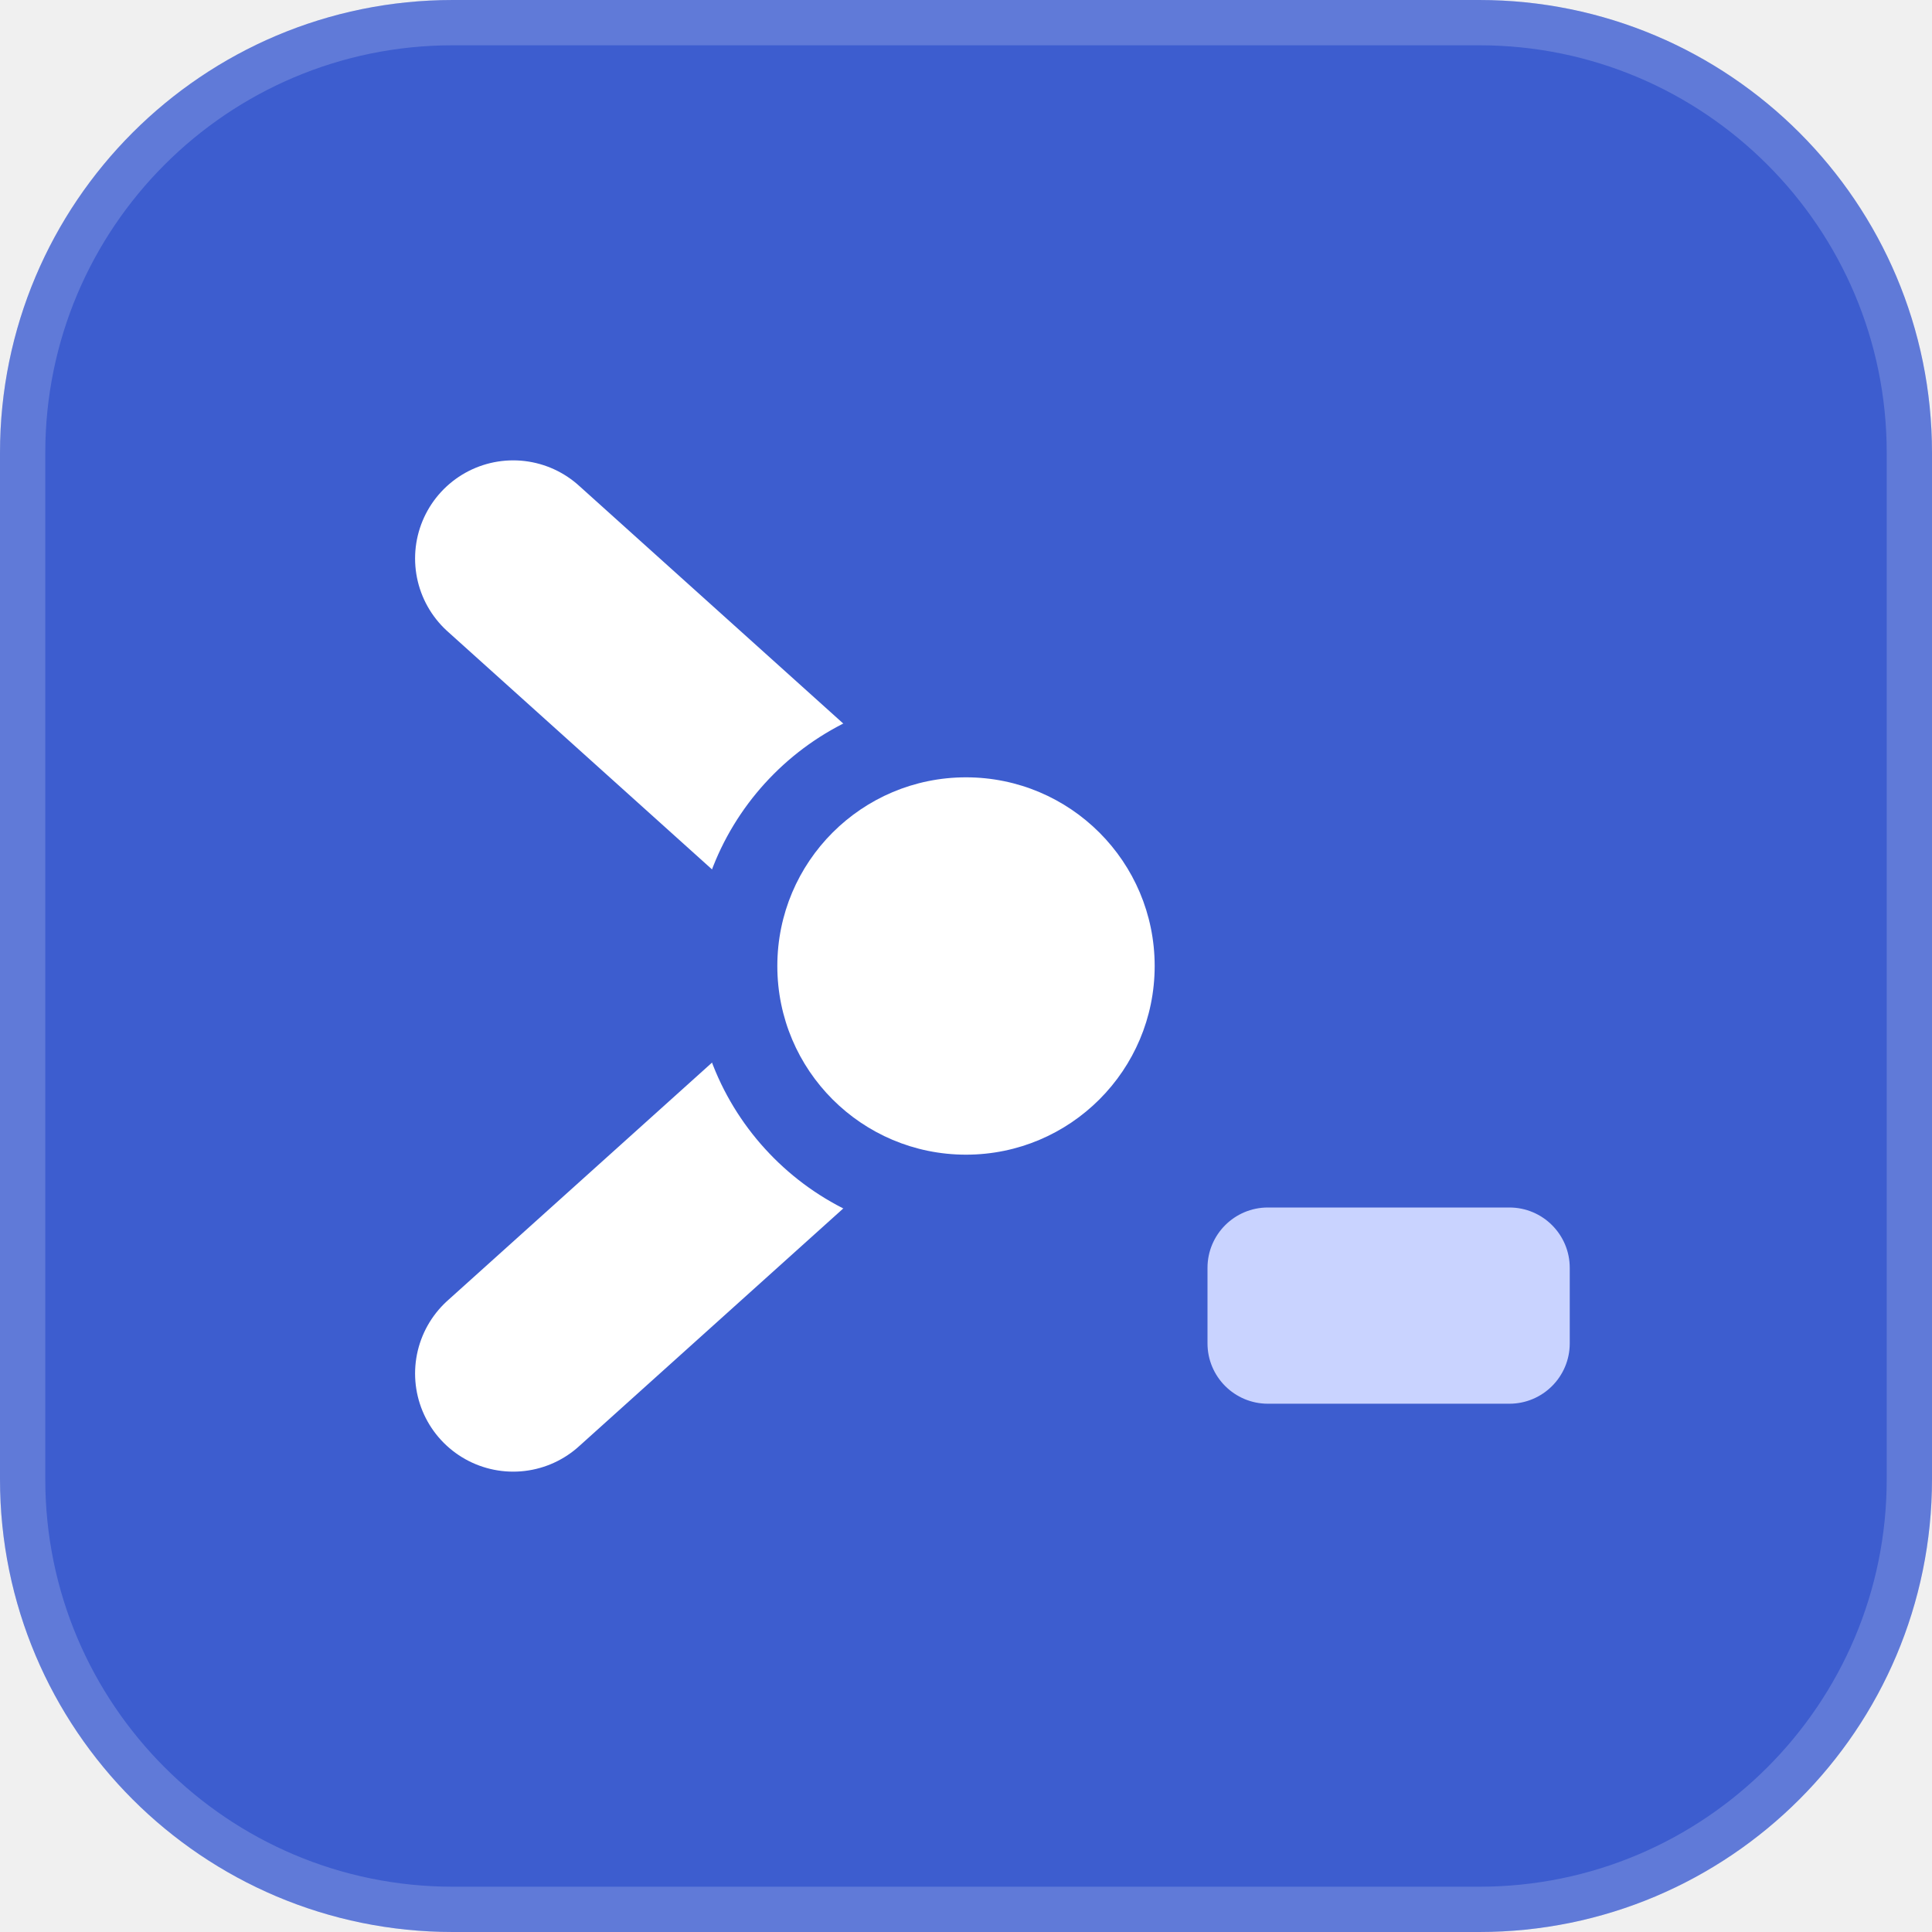
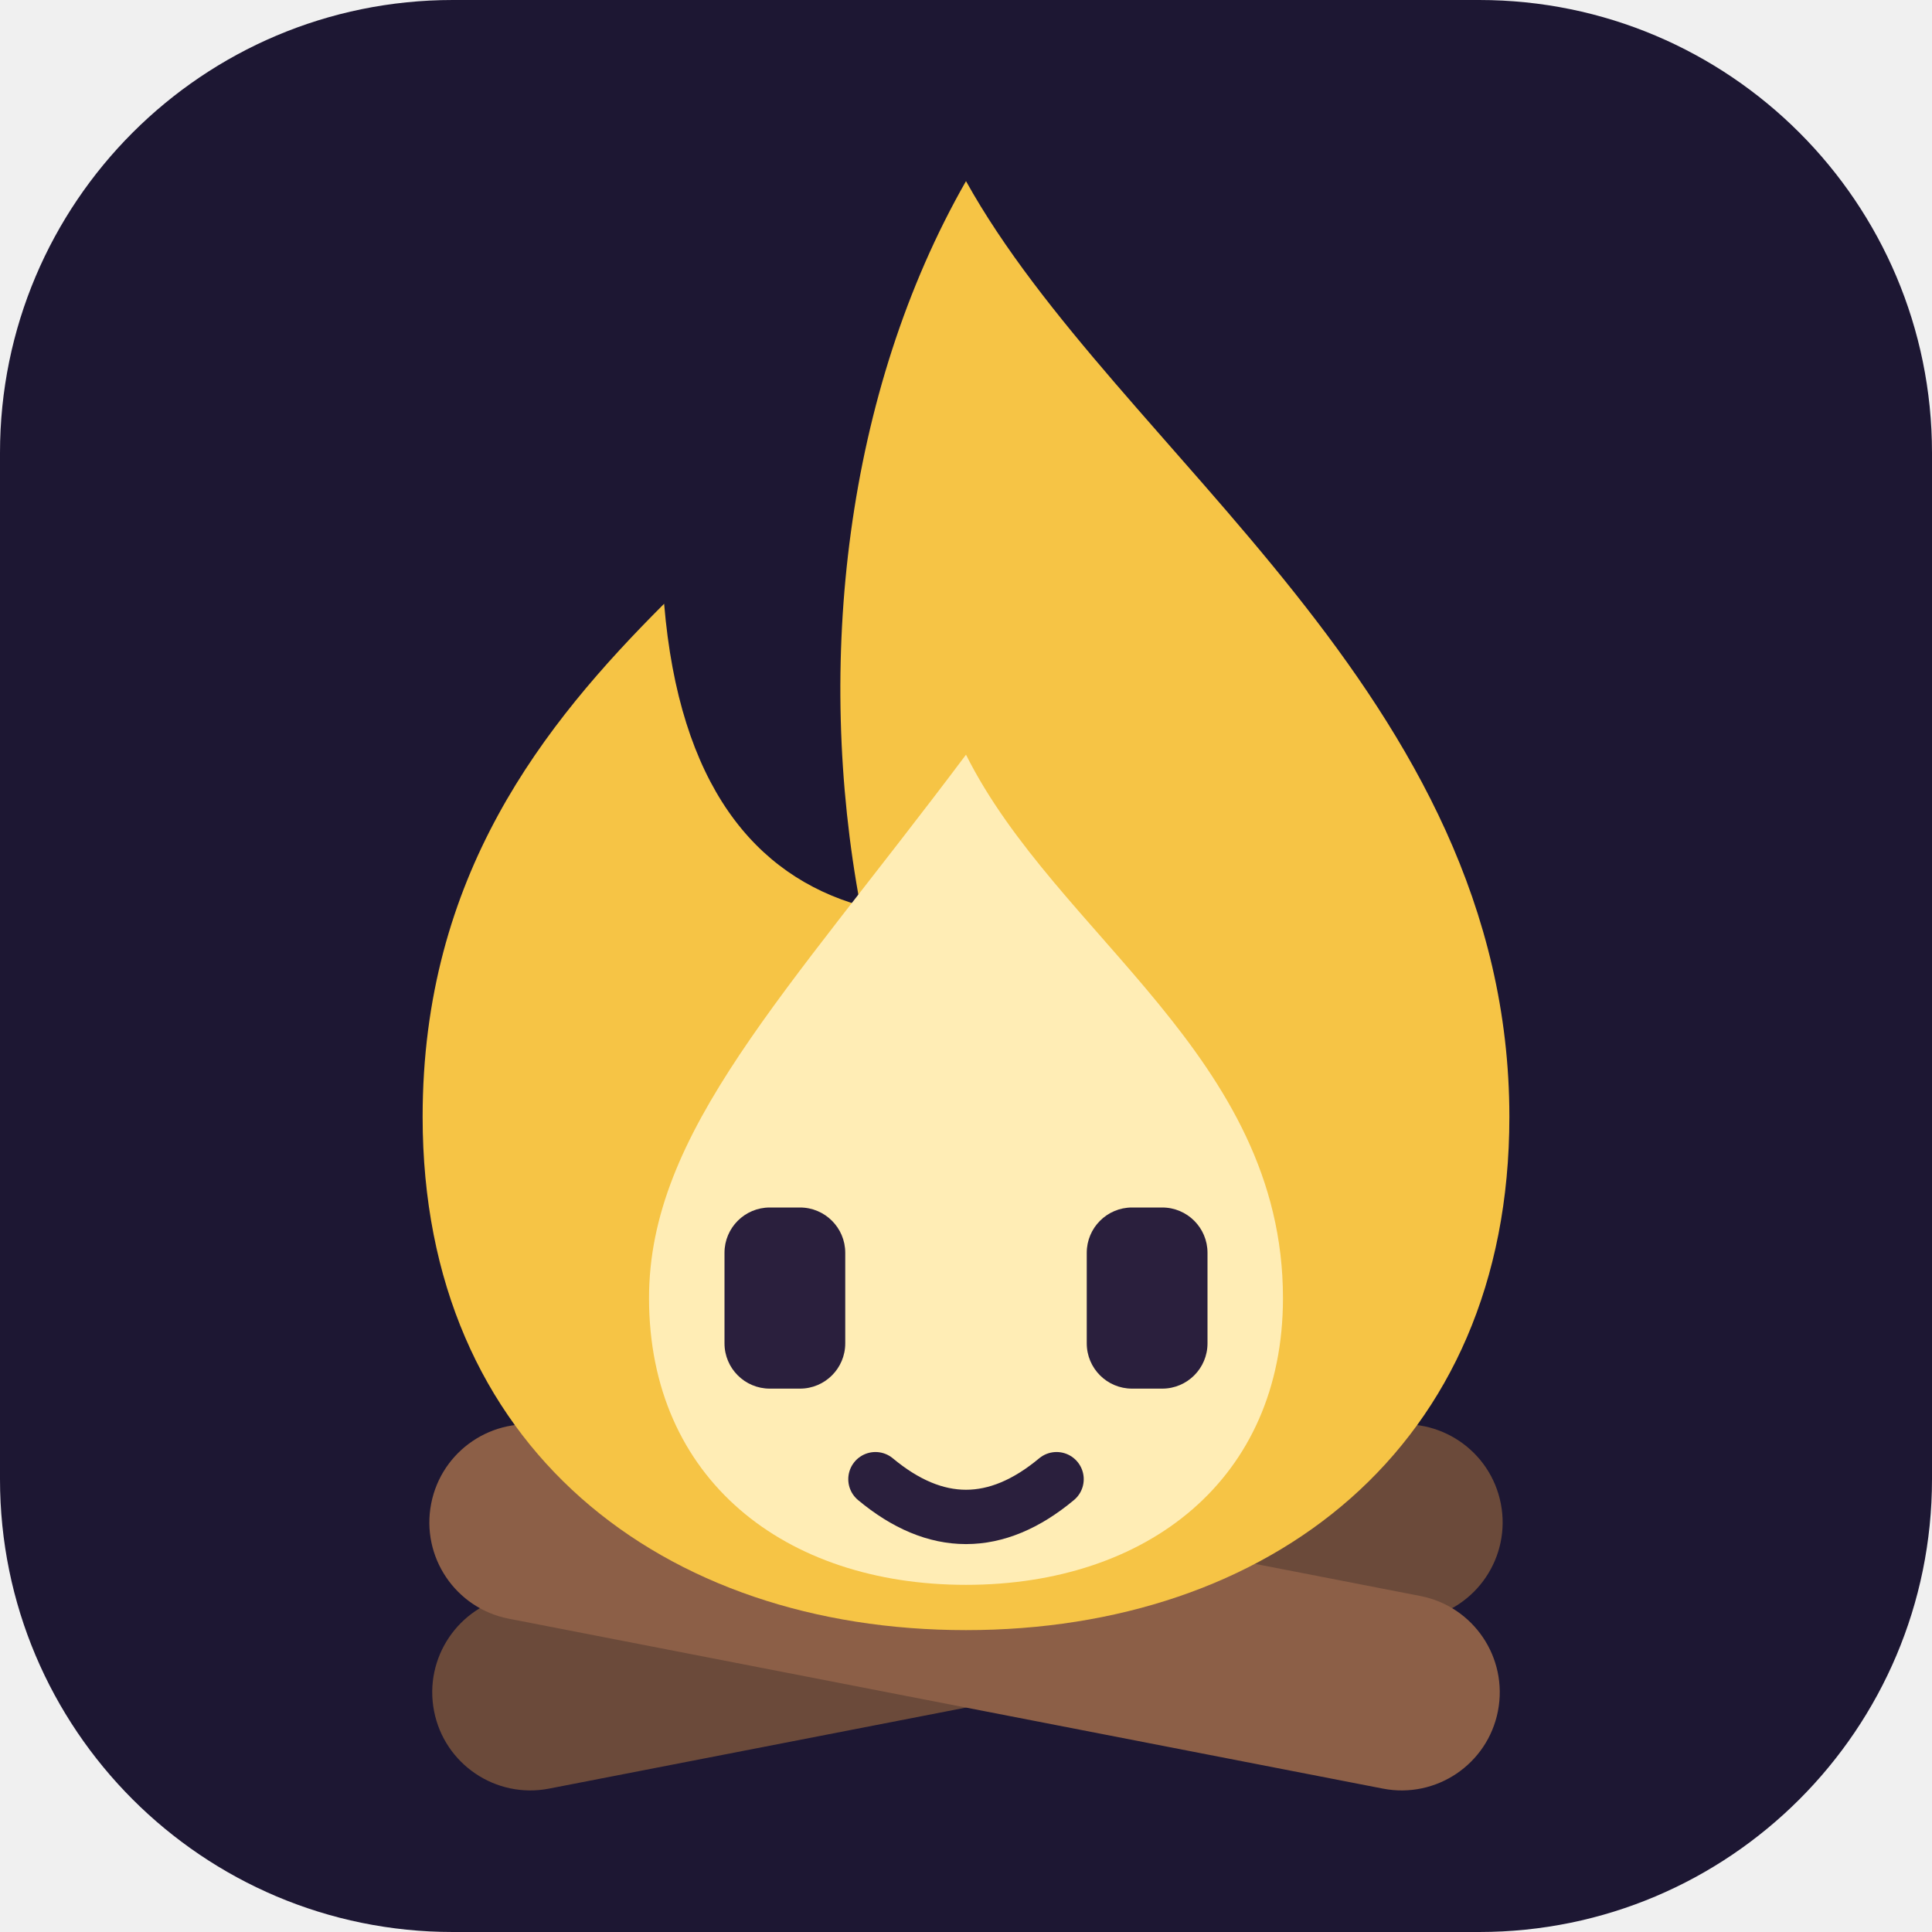
- <svg xmlns="http://www.w3.org/2000/svg" viewBox="0 0 64 64" width="64" height="64">
-   <rect width="64" height="64" rx="15" fill="#3D5DCF" />
-   <rect x="0.75" y="0.75" width="62.5" height="62.5" rx="14.25" fill="none" stroke="#FFFFFF" stroke-opacity="0.18" stroke-width="1.5" />
-   <path d="M17 18.5 L32 32 L17 45.5" fill="none" stroke="#FFFFFF" stroke-width="6.5" stroke-linecap="round" stroke-linejoin="round" />
-   <circle cx="32" cy="32" r="9" fill="#3D5DCF" />
-   <circle cx="32" cy="32" r="6.25" fill="#FFFFFF" />
-   <rect x="40" y="40" width="12" height="6.5" rx="2" fill="#C9D3FF" />
+ <svg xmlns="http://www.w3.org/2000/svg" viewBox="0 0 128 128" width="128" height="128">
+   <rect width="128" height="128" rx="30" fill="#1D1733" />
+   <rect x="28" y="100" width="72" height="13" rx="6.5" fill="#6B4A3A" transform="rotate(-11 64 106)" />
+   <rect x="28" y="100" width="72" height="13" rx="6.5" fill="#8C5F47" transform="rotate(11 64 106)" />
+   <path d="M64 12C74 30 100 46 100 74c0 22-16 34-36 34S28 96 28 74c0-16 8-26 16-34 1 12 6 18 13 20-3-16-1-34 7-48z" fill="#F6C445" />
+   <path d="M64 50c6 12 21 20 21 36 0 12-9 19-21 19s-21-7-21-19c0-11 9-20 21-36z" fill="#FFEDB5" />
+   <g fill="#2A1F3D">
+     <rect x="48" y="80" width="8" height="12" rx="3" />
+     <rect x="72" y="80" width="8" height="12" rx="3" />
+   </g>
+   <path d="M58 98q6 5 12 0" fill="none" stroke="#2A1F3D" stroke-width="3.6" stroke-linecap="round" />
</svg>
